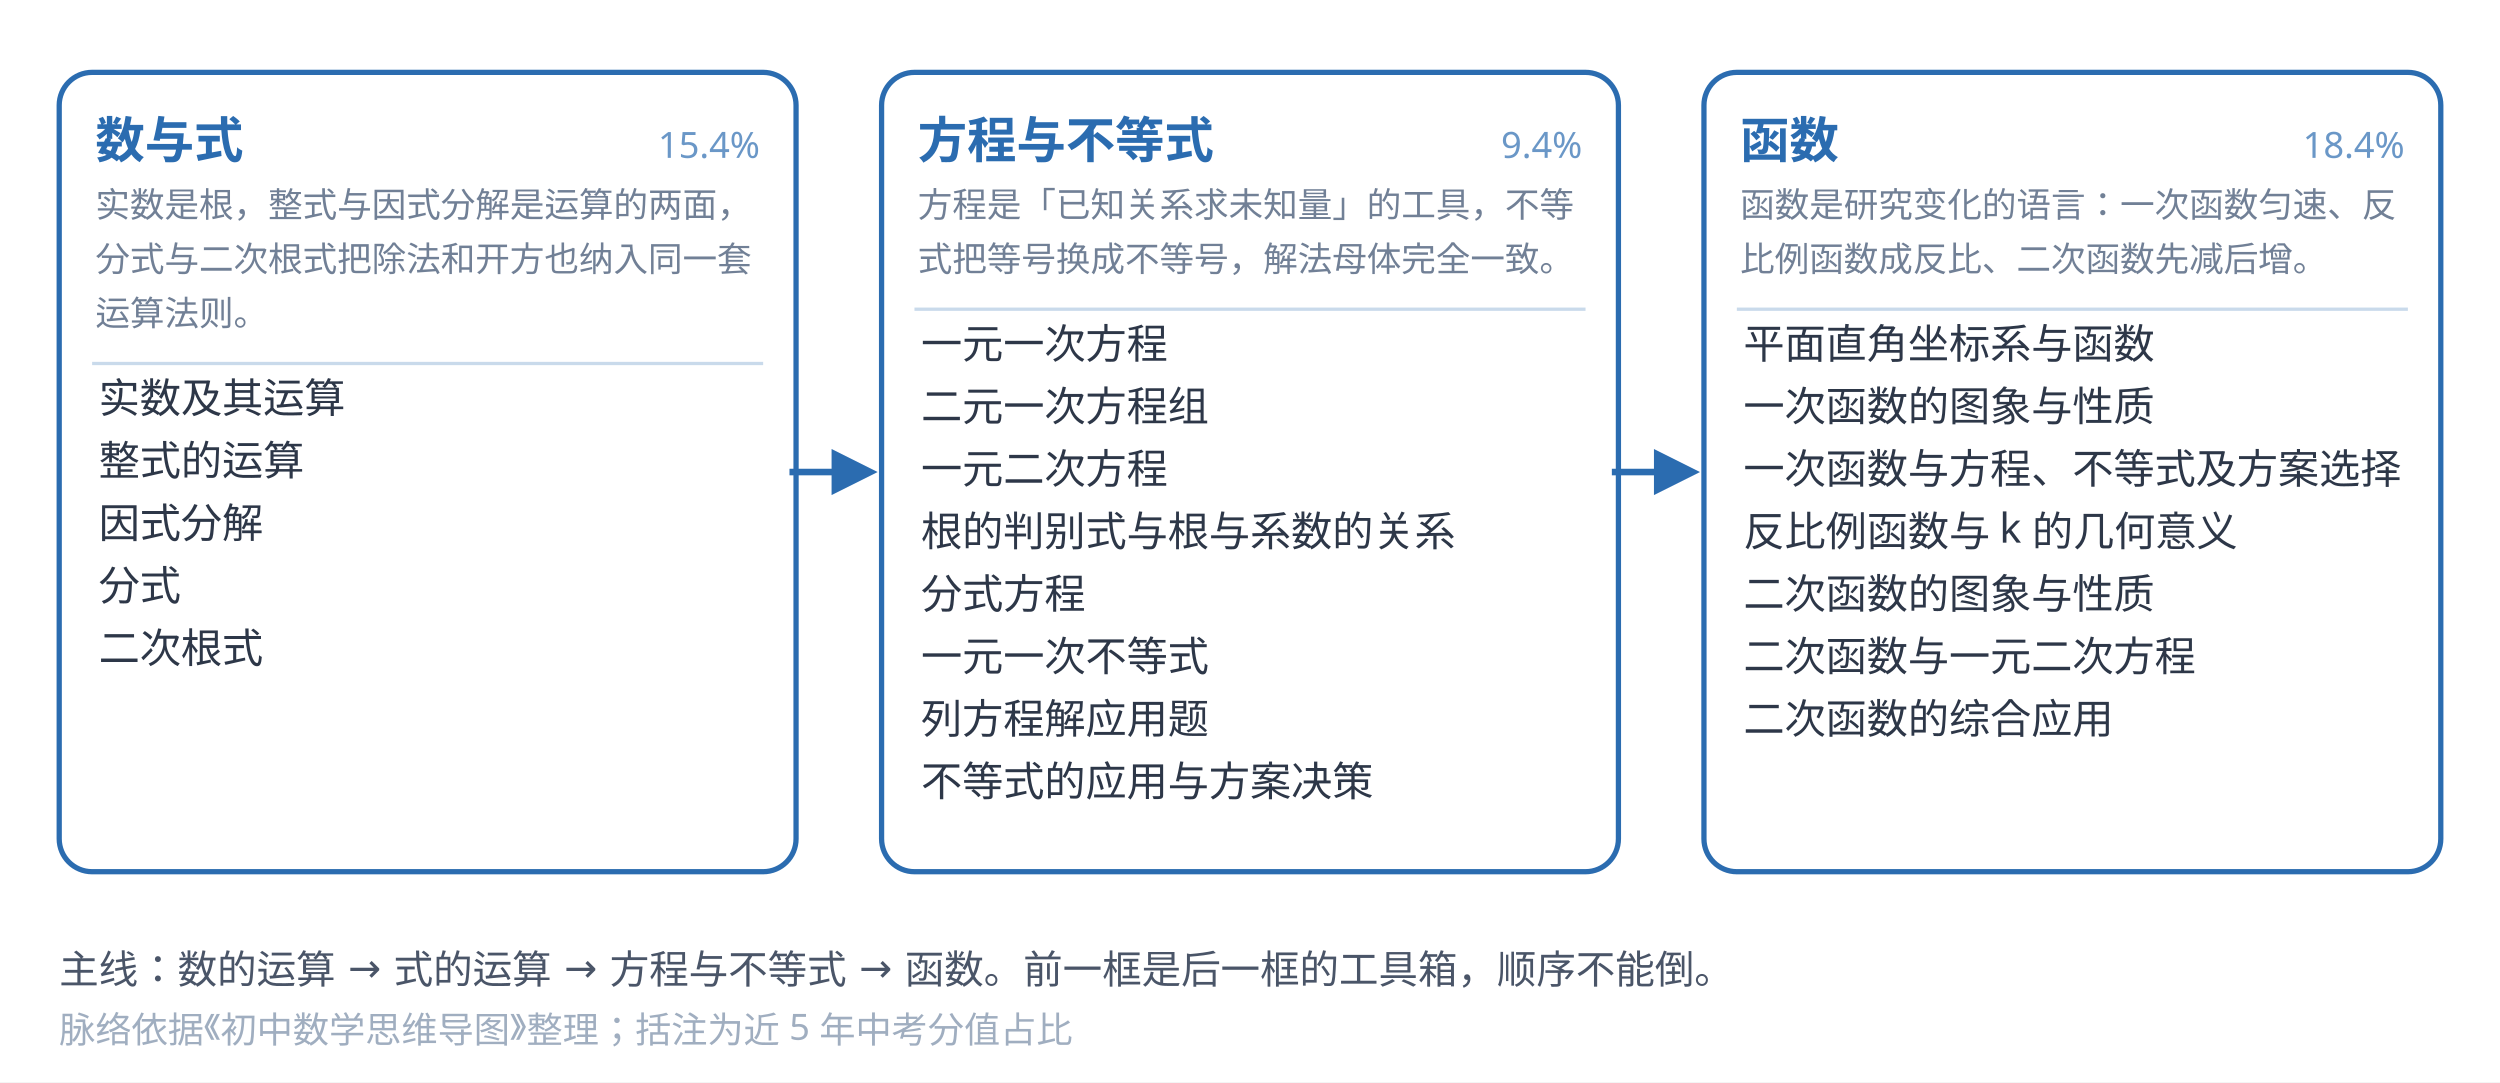
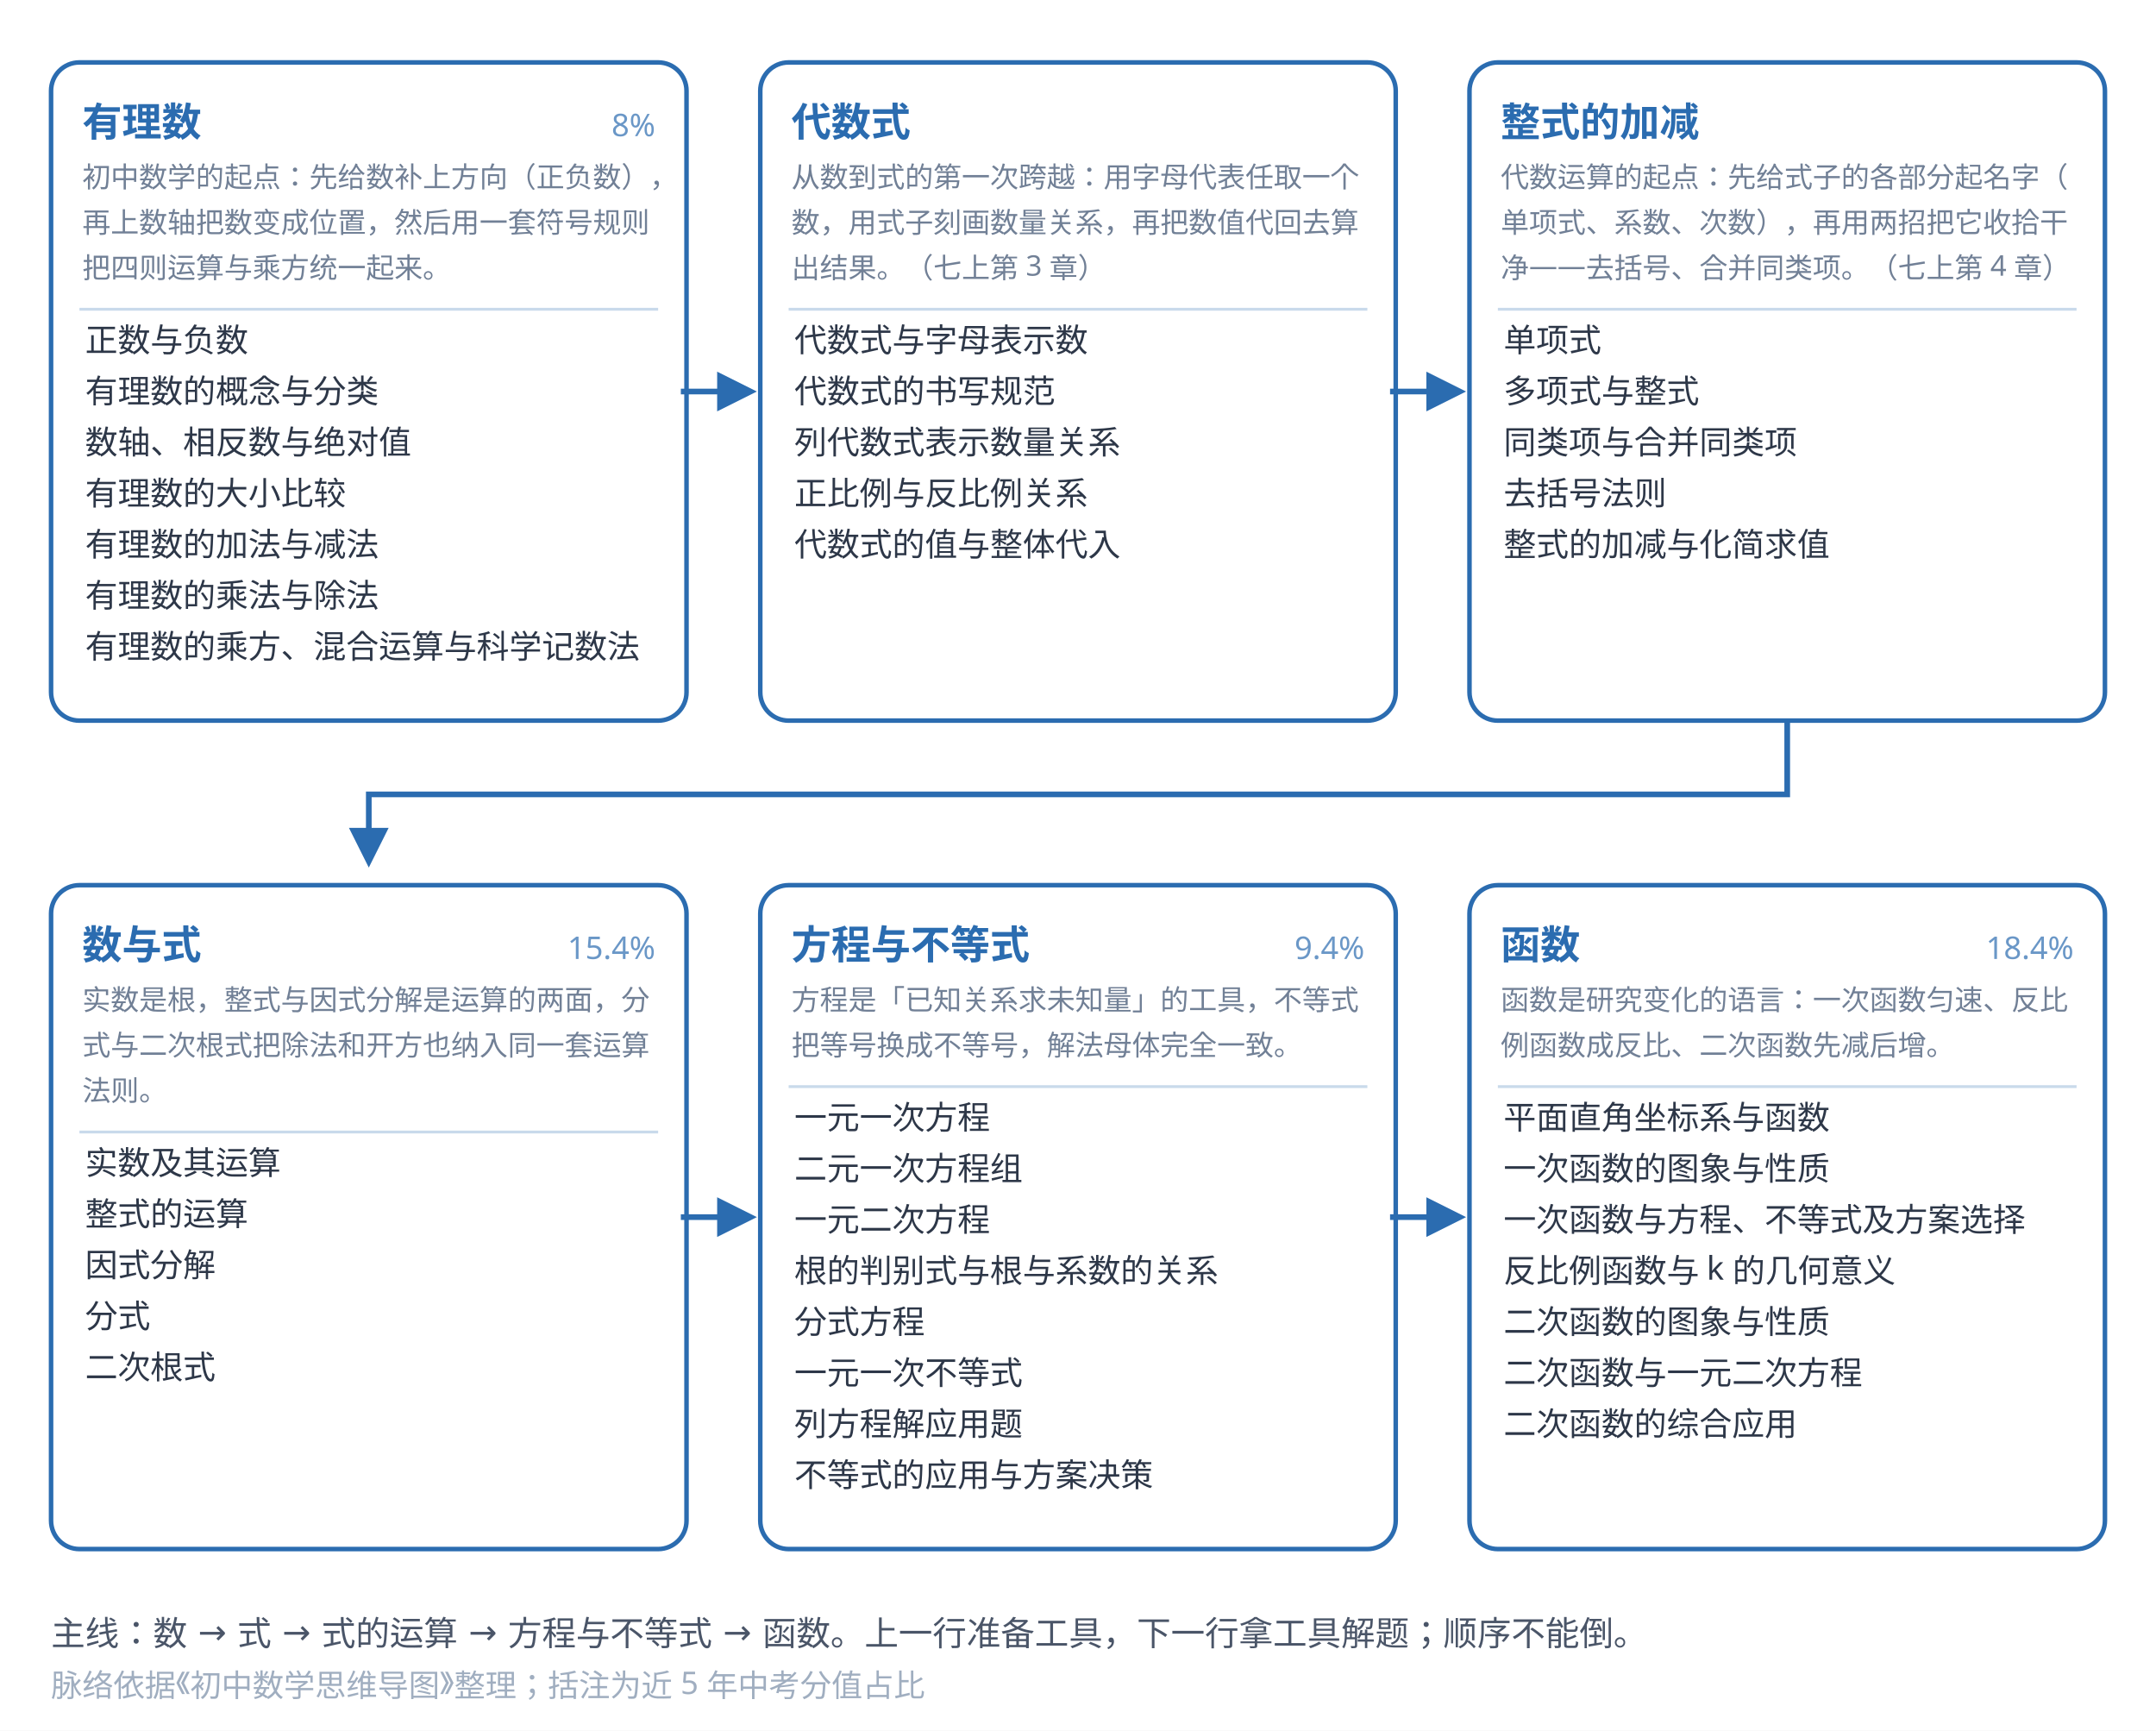
- <svg xmlns="http://www.w3.org/2000/svg" viewBox="0 0 760 329.0" width="760" height="329.0" font-family="PingFang SC, Microsoft YaHei, Noto Sans SC, sans-serif">
+ <svg xmlns="http://www.w3.org/2000/svg" viewBox="0 0 760 610.0" width="760" height="610.0" font-family="PingFang SC, Microsoft YaHei, Noto Sans SC, sans-serif">
  <defs>
    <marker id="ah-2b6cb0" viewBox="0 0 10 10" refX="8" refY="5" markerWidth="7" markerHeight="7" orient="auto">
      <path d="M 0 0 L 10 5 L 0 10 z" fill="#2b6cb0" />
    </marker>
  </defs>
-   <rect width="760" height="329.0" fill="#ffffff" />
-   <rect x="18.0" y="22" width="224.0" height="243" rx="10" fill="#ffffff" stroke="#2b6cb0" stroke-width="1.6" />
-   <rect x="268.0" y="22" width="224.0" height="243" rx="10" fill="#ffffff" stroke="#2b6cb0" stroke-width="1.6" />
-   <rect x="518.0" y="22" width="224.0" height="243" rx="10" fill="#ffffff" stroke="#2b6cb0" stroke-width="1.6" />
-   <line x1="240.0" y1="143.5" x2="264.0" y2="143.5" stroke="#2b6cb0" stroke-width="2" marker-end="url(#ah-2b6cb0)" />
-   <line x1="490.0" y1="143.5" x2="514.0" y2="143.5" stroke="#2b6cb0" stroke-width="2" marker-end="url(#ah-2b6cb0)" />
-   <text x="29.0" y="48" font-size="15" font-weight="600" fill="#2b6cb0" font-family="PingFang SC, Microsoft YaHei, Noto Sans SC, sans-serif">数与式</text>
-   <text x="231.0" y="48" font-size="11" fill="#2b6cb0" fill-opacity="0.7" text-anchor="end" font-family="PingFang SC, Microsoft YaHei, Noto Sans SC, sans-serif">15.4%</text>
-   <text x="29.0" y="66" font-size="10.5" fill="#718096" font-family="PingFang SC, Microsoft YaHei, Noto Sans SC, sans-serif">实数是根，整式与因式分解是运算的两面，</text>
-   <text x="29.0" y="82.5" font-size="10.5" fill="#718096" font-family="PingFang SC, Microsoft YaHei, Noto Sans SC, sans-serif">分式与二次根式把除法和开方也纳入同一套</text>
-   <text x="29.0" y="99.0" font-size="10.5" fill="#718096" font-family="PingFang SC, Microsoft YaHei, Noto Sans SC, sans-serif">运算法则。</text>
-   <line x1="28.0" y1="110.5" x2="232.0" y2="110.5" stroke="#2b6cb0" stroke-opacity="0.25" stroke-width="1" />
-   <text x="30.0" y="125.5" font-size="12.5" fill="#2d3748" font-family="PingFang SC, Microsoft YaHei, Noto Sans SC, sans-serif">实数及其运算</text>
-   <text x="30.0" y="144.5" font-size="12.5" fill="#2d3748" font-family="PingFang SC, Microsoft YaHei, Noto Sans SC, sans-serif">整式的运算</text>
-   <text x="30.0" y="163.5" font-size="12.5" fill="#2d3748" font-family="PingFang SC, Microsoft YaHei, Noto Sans SC, sans-serif">因式分解</text>
-   <text x="30.0" y="182.5" font-size="12.5" fill="#2d3748" font-family="PingFang SC, Microsoft YaHei, Noto Sans SC, sans-serif">分式</text>
-   <text x="30.0" y="201.5" font-size="12.5" fill="#2d3748" font-family="PingFang SC, Microsoft YaHei, Noto Sans SC, sans-serif">二次根式</text>
-   <text x="279.0" y="48" font-size="15" font-weight="600" fill="#2b6cb0" font-family="PingFang SC, Microsoft YaHei, Noto Sans SC, sans-serif">方程与不等式</text>
-   <text x="481.0" y="48" font-size="11" fill="#2b6cb0" fill-opacity="0.7" text-anchor="end" font-family="PingFang SC, Microsoft YaHei, Noto Sans SC, sans-serif">9.4%</text>
-   <text x="279.0" y="66" font-size="10.5" fill="#718096" font-family="PingFang SC, Microsoft YaHei, Noto Sans SC, sans-serif">方程是「已知关系求未知量」的工具，不等</text>
-   <text x="279.0" y="82.5" font-size="10.5" fill="#718096" font-family="PingFang SC, Microsoft YaHei, Noto Sans SC, sans-serif">式把等号换成不等号，解法母体完全一致。</text>
-   <line x1="278.0" y1="94.0" x2="482.0" y2="94.0" stroke="#2b6cb0" stroke-opacity="0.25" stroke-width="1" />
-   <text x="280.0" y="109.0" font-size="12.5" fill="#2d3748" font-family="PingFang SC, Microsoft YaHei, Noto Sans SC, sans-serif">一元一次方程</text>
-   <text x="280.0" y="128.0" font-size="12.5" fill="#2d3748" font-family="PingFang SC, Microsoft YaHei, Noto Sans SC, sans-serif">二元一次方程组</text>
-   <text x="280.0" y="147.0" font-size="12.5" fill="#2d3748" font-family="PingFang SC, Microsoft YaHei, Noto Sans SC, sans-serif">一元二次方程</text>
-   <text x="280.0" y="166.0" font-size="12.5" fill="#2d3748" font-family="PingFang SC, Microsoft YaHei, Noto Sans SC, sans-serif">根的判别式与根与系数的关系</text>
-   <text x="280.0" y="185.0" font-size="12.5" fill="#2d3748" font-family="PingFang SC, Microsoft YaHei, Noto Sans SC, sans-serif">分式方程</text>
-   <text x="280.0" y="204.0" font-size="12.5" fill="#2d3748" font-family="PingFang SC, Microsoft YaHei, Noto Sans SC, sans-serif">一元一次不等式</text>
-   <text x="280.0" y="223.0" font-size="12.5" fill="#2d3748" font-family="PingFang SC, Microsoft YaHei, Noto Sans SC, sans-serif">列方程解应用题</text>
-   <text x="280.0" y="242.0" font-size="12.5" fill="#2d3748" font-family="PingFang SC, Microsoft YaHei, Noto Sans SC, sans-serif">不等式的应用与方案决策</text>
-   <text x="529.0" y="48" font-size="15" font-weight="600" fill="#2b6cb0" font-family="PingFang SC, Microsoft YaHei, Noto Sans SC, sans-serif">函数</text>
-   <text x="731.0" y="48" font-size="11" fill="#2b6cb0" fill-opacity="0.7" text-anchor="end" font-family="PingFang SC, Microsoft YaHei, Noto Sans SC, sans-serif">18.4%</text>
-   <text x="529.0" y="66" font-size="10.5" fill="#718096" font-family="PingFang SC, Microsoft YaHei, Noto Sans SC, sans-serif">函数是研究变化的语言：一次函数匀速、反</text>
-   <text x="529.0" y="82.5" font-size="10.5" fill="#718096" font-family="PingFang SC, Microsoft YaHei, Noto Sans SC, sans-serif">比例函数成反比、二次函数先减后增。</text>
-   <line x1="528.0" y1="94.0" x2="732.0" y2="94.0" stroke="#2b6cb0" stroke-opacity="0.25" stroke-width="1" />
-   <text x="530.0" y="109.0" font-size="12.5" fill="#2d3748" font-family="PingFang SC, Microsoft YaHei, Noto Sans SC, sans-serif">平面直角坐标系与函数</text>
-   <text x="530.0" y="128.0" font-size="12.5" fill="#2d3748" font-family="PingFang SC, Microsoft YaHei, Noto Sans SC, sans-serif">一次函数的图象与性质</text>
-   <text x="530.0" y="147.0" font-size="12.5" fill="#2d3748" font-family="PingFang SC, Microsoft YaHei, Noto Sans SC, sans-serif">一次函数与方程、不等式及方案选择</text>
-   <text x="530.0" y="166.0" font-size="12.5" fill="#2d3748" font-family="PingFang SC, Microsoft YaHei, Noto Sans SC, sans-serif">反比例函数与 k 的几何意义</text>
-   <text x="530.0" y="185.0" font-size="12.5" fill="#2d3748" font-family="PingFang SC, Microsoft YaHei, Noto Sans SC, sans-serif">二次函数的图象与性质</text>
-   <text x="530.0" y="204.0" font-size="12.5" fill="#2d3748" font-family="PingFang SC, Microsoft YaHei, Noto Sans SC, sans-serif">二次函数与一元二次方程</text>
-   <text x="530.0" y="223.0" font-size="12.5" fill="#2d3748" font-family="PingFang SC, Microsoft YaHei, Noto Sans SC, sans-serif">二次函数的综合应用</text>
-   <text x="18" y="299.0" font-size="12" fill="#4a5568" font-family="PingFang SC, Microsoft YaHei, Noto Sans SC, sans-serif">主线：数的运算 → 式的运算 → 方程与不等式 → 函数。前一框是后一框的工具箱，顺序不能倒。</text>
-   <text x="18" y="317.0" font-size="11" fill="#a0aec0" font-family="PingFang SC, Microsoft YaHei, Noto Sans SC, sans-serif">脉络依据《初中数学思维导图》整理；括注为近 5 年中考分值占比</text>
+   <rect width="760" height="610.0" fill="#ffffff" />
+   <rect x="18.0" y="22" width="224.0" height="232" rx="10" fill="#ffffff" stroke="#2b6cb0" stroke-width="1.6" />
+   <rect x="268.0" y="22" width="224.0" height="232" rx="10" fill="#ffffff" stroke="#2b6cb0" stroke-width="1.6" />
+   <rect x="518.0" y="22" width="224.0" height="232" rx="10" fill="#ffffff" stroke="#2b6cb0" stroke-width="1.6" />
+   <line x1="240.0" y1="138.0" x2="264.0" y2="138.0" stroke="#2b6cb0" stroke-width="2" marker-end="url(#ah-2b6cb0)" />
+   <line x1="490.0" y1="138.0" x2="514.0" y2="138.0" stroke="#2b6cb0" stroke-width="2" marker-end="url(#ah-2b6cb0)" />
+   <text x="29.0" y="48" font-size="14" font-weight="600" fill="#2b6cb0" font-family="PingFang SC, Microsoft YaHei, Noto Sans SC, sans-serif">有理数</text>
+   <text x="231.0" y="48" font-size="11" fill="#2b6cb0" fill-opacity="0.7" text-anchor="end" font-family="PingFang SC, Microsoft YaHei, Noto Sans SC, sans-serif">8%</text>
+   <text x="29.0" y="66" font-size="10" fill="#718096" font-family="PingFang SC, Microsoft YaHei, Noto Sans SC, sans-serif">初中数学的起点：先给数补上方向（正负数），</text>
+   <text x="29.0" y="82" font-size="10" fill="#718096" font-family="PingFang SC, Microsoft YaHei, Noto Sans SC, sans-serif">再上数轴把数变成位置，然后用一套符号规则</text>
+   <text x="29.0" y="98" font-size="10" fill="#718096" font-family="PingFang SC, Microsoft YaHei, Noto Sans SC, sans-serif">把四则运算与乘方统一起来。</text>
+   <line x1="28.0" y1="109" x2="232.0" y2="109" stroke="#2b6cb0" stroke-opacity="0.25" stroke-width="1" />
+   <text x="30.0" y="124" font-size="11.5" fill="#2d3748" font-family="PingFang SC, Microsoft YaHei, Noto Sans SC, sans-serif">正数与负数</text>
+   <text x="30.0" y="142.0" font-size="11.5" fill="#2d3748" font-family="PingFang SC, Microsoft YaHei, Noto Sans SC, sans-serif">有理数的概念与分类</text>
+   <text x="30.0" y="160.0" font-size="11.5" fill="#2d3748" font-family="PingFang SC, Microsoft YaHei, Noto Sans SC, sans-serif">数轴、相反数与绝对值</text>
+   <text x="30.0" y="178.0" font-size="11.5" fill="#2d3748" font-family="PingFang SC, Microsoft YaHei, Noto Sans SC, sans-serif">有理数的大小比较</text>
+   <text x="30.0" y="196.0" font-size="11.5" fill="#2d3748" font-family="PingFang SC, Microsoft YaHei, Noto Sans SC, sans-serif">有理数的加法与减法</text>
+   <text x="30.0" y="214.0" font-size="11.5" fill="#2d3748" font-family="PingFang SC, Microsoft YaHei, Noto Sans SC, sans-serif">有理数的乘法与除法</text>
+   <text x="30.0" y="232.0" font-size="11.5" fill="#2d3748" font-family="PingFang SC, Microsoft YaHei, Noto Sans SC, sans-serif">有理数的乘方、混合运算与科学记数法</text>
+   <text x="279.0" y="48" font-size="14" font-weight="600" fill="#2b6cb0" font-family="PingFang SC, Microsoft YaHei, Noto Sans SC, sans-serif">代数式</text>
+   <text x="279.0" y="66" font-size="10" fill="#718096" font-family="PingFang SC, Microsoft YaHei, Noto Sans SC, sans-serif">从数到式的第一次跨越：用字母代表任取一个</text>
+   <text x="279.0" y="82" font-size="10" fill="#718096" font-family="PingFang SC, Microsoft YaHei, Noto Sans SC, sans-serif">数，用式子刻画数量关系，再把数值代回去算</text>
+   <text x="279.0" y="98" font-size="10" fill="#718096" font-family="PingFang SC, Microsoft YaHei, Noto Sans SC, sans-serif">出结果。（七上第 3 章）</text>
+   <line x1="278.0" y1="109" x2="482.0" y2="109" stroke="#2b6cb0" stroke-opacity="0.25" stroke-width="1" />
+   <text x="280.0" y="124" font-size="11.5" fill="#2d3748" font-family="PingFang SC, Microsoft YaHei, Noto Sans SC, sans-serif">代数式与字母表示数</text>
+   <text x="280.0" y="142.0" font-size="11.5" fill="#2d3748" font-family="PingFang SC, Microsoft YaHei, Noto Sans SC, sans-serif">代数式的书写规范</text>
+   <text x="280.0" y="160.0" font-size="11.5" fill="#2d3748" font-family="PingFang SC, Microsoft YaHei, Noto Sans SC, sans-serif">列代数式表示数量关系</text>
+   <text x="280.0" y="178.0" font-size="11.5" fill="#2d3748" font-family="PingFang SC, Microsoft YaHei, Noto Sans SC, sans-serif">正比例与反比例关系</text>
+   <text x="280.0" y="196.0" font-size="11.5" fill="#2d3748" font-family="PingFang SC, Microsoft YaHei, Noto Sans SC, sans-serif">代数式的值与整体代入</text>
+   <text x="529.0" y="48" font-size="14" font-weight="600" fill="#2b6cb0" font-family="PingFang SC, Microsoft YaHei, Noto Sans SC, sans-serif">整式的加减</text>
+   <text x="529.0" y="66" font-size="10" fill="#718096" font-family="PingFang SC, Microsoft YaHei, Noto Sans SC, sans-serif">代数运算的起点：先给式子的各部分起名字（</text>
+   <text x="529.0" y="82" font-size="10" fill="#718096" font-family="PingFang SC, Microsoft YaHei, Noto Sans SC, sans-serif">单项式、系数、次数），再用两招把它收拾干</text>
+   <text x="529.0" y="98" font-size="10" fill="#718096" font-family="PingFang SC, Microsoft YaHei, Noto Sans SC, sans-serif">净——去括号、合并同类项。（七上第 4 章）</text>
+   <line x1="528.0" y1="109" x2="732.0" y2="109" stroke="#2b6cb0" stroke-opacity="0.25" stroke-width="1" />
+   <text x="530.0" y="124" font-size="11.5" fill="#2d3748" font-family="PingFang SC, Microsoft YaHei, Noto Sans SC, sans-serif">单项式</text>
+   <text x="530.0" y="142.0" font-size="11.5" fill="#2d3748" font-family="PingFang SC, Microsoft YaHei, Noto Sans SC, sans-serif">多项式与整式</text>
+   <text x="530.0" y="160.0" font-size="11.5" fill="#2d3748" font-family="PingFang SC, Microsoft YaHei, Noto Sans SC, sans-serif">同类项与合并同类项</text>
+   <text x="530.0" y="178.0" font-size="11.5" fill="#2d3748" font-family="PingFang SC, Microsoft YaHei, Noto Sans SC, sans-serif">去括号法则</text>
+   <text x="530.0" y="196.0" font-size="11.5" fill="#2d3748" font-family="PingFang SC, Microsoft YaHei, Noto Sans SC, sans-serif">整式的加减与化简求值</text>
+   <rect x="18.0" y="312.0" width="224.0" height="234" rx="10" fill="#ffffff" stroke="#2b6cb0" stroke-width="1.6" />
+   <rect x="268.0" y="312.0" width="224.0" height="234" rx="10" fill="#ffffff" stroke="#2b6cb0" stroke-width="1.6" />
+   <rect x="518.0" y="312.0" width="224.0" height="234" rx="10" fill="#ffffff" stroke="#2b6cb0" stroke-width="1.6" />
+   <line x1="240.0" y1="429.0" x2="264.0" y2="429.0" stroke="#2b6cb0" stroke-width="2" marker-end="url(#ah-2b6cb0)" />
+   <line x1="490.0" y1="429.0" x2="514.0" y2="429.0" stroke="#2b6cb0" stroke-width="2" marker-end="url(#ah-2b6cb0)" />
+   <text x="29.0" y="338.0" font-size="14" font-weight="600" fill="#2b6cb0" font-family="PingFang SC, Microsoft YaHei, Noto Sans SC, sans-serif">数与式</text>
+   <text x="231.0" y="338.0" font-size="11" fill="#2b6cb0" fill-opacity="0.7" text-anchor="end" font-family="PingFang SC, Microsoft YaHei, Noto Sans SC, sans-serif">15.4%</text>
+   <text x="29.0" y="356.0" font-size="10" fill="#718096" font-family="PingFang SC, Microsoft YaHei, Noto Sans SC, sans-serif">实数是根，整式与因式分解是运算的两面，分</text>
+   <text x="29.0" y="372.0" font-size="10" fill="#718096" font-family="PingFang SC, Microsoft YaHei, Noto Sans SC, sans-serif">式与二次根式把除法和开方也纳入同一套运算</text>
+   <text x="29.0" y="388.0" font-size="10" fill="#718096" font-family="PingFang SC, Microsoft YaHei, Noto Sans SC, sans-serif">法则。</text>
+   <line x1="28.0" y1="399.0" x2="232.0" y2="399.0" stroke="#2b6cb0" stroke-opacity="0.25" stroke-width="1" />
+   <text x="30.0" y="414.0" font-size="11.5" fill="#2d3748" font-family="PingFang SC, Microsoft YaHei, Noto Sans SC, sans-serif">实数及其运算</text>
+   <text x="30.0" y="432.0" font-size="11.5" fill="#2d3748" font-family="PingFang SC, Microsoft YaHei, Noto Sans SC, sans-serif">整式的运算</text>
+   <text x="30.0" y="450.0" font-size="11.5" fill="#2d3748" font-family="PingFang SC, Microsoft YaHei, Noto Sans SC, sans-serif">因式分解</text>
+   <text x="30.0" y="468.0" font-size="11.5" fill="#2d3748" font-family="PingFang SC, Microsoft YaHei, Noto Sans SC, sans-serif">分式</text>
+   <text x="30.0" y="486.0" font-size="11.5" fill="#2d3748" font-family="PingFang SC, Microsoft YaHei, Noto Sans SC, sans-serif">二次根式</text>
+   <text x="279.0" y="338.0" font-size="14" font-weight="600" fill="#2b6cb0" font-family="PingFang SC, Microsoft YaHei, Noto Sans SC, sans-serif">方程与不等式</text>
+   <text x="481.0" y="338.0" font-size="11" fill="#2b6cb0" fill-opacity="0.7" text-anchor="end" font-family="PingFang SC, Microsoft YaHei, Noto Sans SC, sans-serif">9.4%</text>
+   <text x="279.0" y="356.0" font-size="10" fill="#718096" font-family="PingFang SC, Microsoft YaHei, Noto Sans SC, sans-serif">方程是「已知关系求未知量」的工具，不等式</text>
+   <text x="279.0" y="372.0" font-size="10" fill="#718096" font-family="PingFang SC, Microsoft YaHei, Noto Sans SC, sans-serif">把等号换成不等号，解法母体完全一致。</text>
+   <line x1="278.0" y1="383.0" x2="482.0" y2="383.0" stroke="#2b6cb0" stroke-opacity="0.25" stroke-width="1" />
+   <text x="280.0" y="398.0" font-size="11.5" fill="#2d3748" font-family="PingFang SC, Microsoft YaHei, Noto Sans SC, sans-serif">一元一次方程</text>
+   <text x="280.0" y="416.0" font-size="11.5" fill="#2d3748" font-family="PingFang SC, Microsoft YaHei, Noto Sans SC, sans-serif">二元一次方程组</text>
+   <text x="280.0" y="434.0" font-size="11.5" fill="#2d3748" font-family="PingFang SC, Microsoft YaHei, Noto Sans SC, sans-serif">一元二次方程</text>
+   <text x="280.0" y="452.0" font-size="11.5" fill="#2d3748" font-family="PingFang SC, Microsoft YaHei, Noto Sans SC, sans-serif">根的判别式与根与系数的关系</text>
+   <text x="280.0" y="470.0" font-size="11.5" fill="#2d3748" font-family="PingFang SC, Microsoft YaHei, Noto Sans SC, sans-serif">分式方程</text>
+   <text x="280.0" y="488.0" font-size="11.5" fill="#2d3748" font-family="PingFang SC, Microsoft YaHei, Noto Sans SC, sans-serif">一元一次不等式</text>
+   <text x="280.0" y="506.0" font-size="11.5" fill="#2d3748" font-family="PingFang SC, Microsoft YaHei, Noto Sans SC, sans-serif">列方程解应用题</text>
+   <text x="280.0" y="524.0" font-size="11.5" fill="#2d3748" font-family="PingFang SC, Microsoft YaHei, Noto Sans SC, sans-serif">不等式的应用与方案决策</text>
+   <text x="529.0" y="338.0" font-size="14" font-weight="600" fill="#2b6cb0" font-family="PingFang SC, Microsoft YaHei, Noto Sans SC, sans-serif">函数</text>
+   <text x="731.0" y="338.0" font-size="11" fill="#2b6cb0" fill-opacity="0.7" text-anchor="end" font-family="PingFang SC, Microsoft YaHei, Noto Sans SC, sans-serif">18.4%</text>
+   <text x="529.0" y="356.0" font-size="10" fill="#718096" font-family="PingFang SC, Microsoft YaHei, Noto Sans SC, sans-serif">函数是研究变化的语言：一次函数匀速、反比</text>
+   <text x="529.0" y="372.0" font-size="10" fill="#718096" font-family="PingFang SC, Microsoft YaHei, Noto Sans SC, sans-serif">例函数成反比、二次函数先减后增。</text>
+   <line x1="528.0" y1="383.0" x2="732.0" y2="383.0" stroke="#2b6cb0" stroke-opacity="0.25" stroke-width="1" />
+   <text x="530.0" y="398.0" font-size="11.5" fill="#2d3748" font-family="PingFang SC, Microsoft YaHei, Noto Sans SC, sans-serif">平面直角坐标系与函数</text>
+   <text x="530.0" y="416.0" font-size="11.5" fill="#2d3748" font-family="PingFang SC, Microsoft YaHei, Noto Sans SC, sans-serif">一次函数的图象与性质</text>
+   <text x="530.0" y="434.0" font-size="11.5" fill="#2d3748" font-family="PingFang SC, Microsoft YaHei, Noto Sans SC, sans-serif">一次函数与方程、不等式及方案选择</text>
+   <text x="530.0" y="452.0" font-size="11.5" fill="#2d3748" font-family="PingFang SC, Microsoft YaHei, Noto Sans SC, sans-serif">反比例函数与 k 的几何意义</text>
+   <text x="530.0" y="470.0" font-size="11.5" fill="#2d3748" font-family="PingFang SC, Microsoft YaHei, Noto Sans SC, sans-serif">二次函数的图象与性质</text>
+   <text x="530.0" y="488.0" font-size="11.5" fill="#2d3748" font-family="PingFang SC, Microsoft YaHei, Noto Sans SC, sans-serif">二次函数与一元二次方程</text>
+   <text x="530.0" y="506.0" font-size="11.5" fill="#2d3748" font-family="PingFang SC, Microsoft YaHei, Noto Sans SC, sans-serif">二次函数的综合应用</text>
+   <path d="M 630.0 254.0 L 630.0 280.0 L 130.0 280.0 L 130.0 303.0" fill="none" stroke="#2b6cb0" stroke-width="2" marker-end="url(#ah-2b6cb0)" />
+   <text x="18" y="580.0" font-size="12" fill="#4a5568" font-family="PingFang SC, Microsoft YaHei, Noto Sans SC, sans-serif">主线：数 → 式 → 式的运算 → 方程与不等式 → 函数。上一行准备工具，下一行拿工具解题；顺序不能倒。</text>
+   <text x="18" y="598.0" font-size="11" fill="#a0aec0" font-family="PingFang SC, Microsoft YaHei, Noto Sans SC, sans-serif">脉络依据《初中数学思维导图》整理；括注为近 5 年中考分值占比</text>
</svg>
